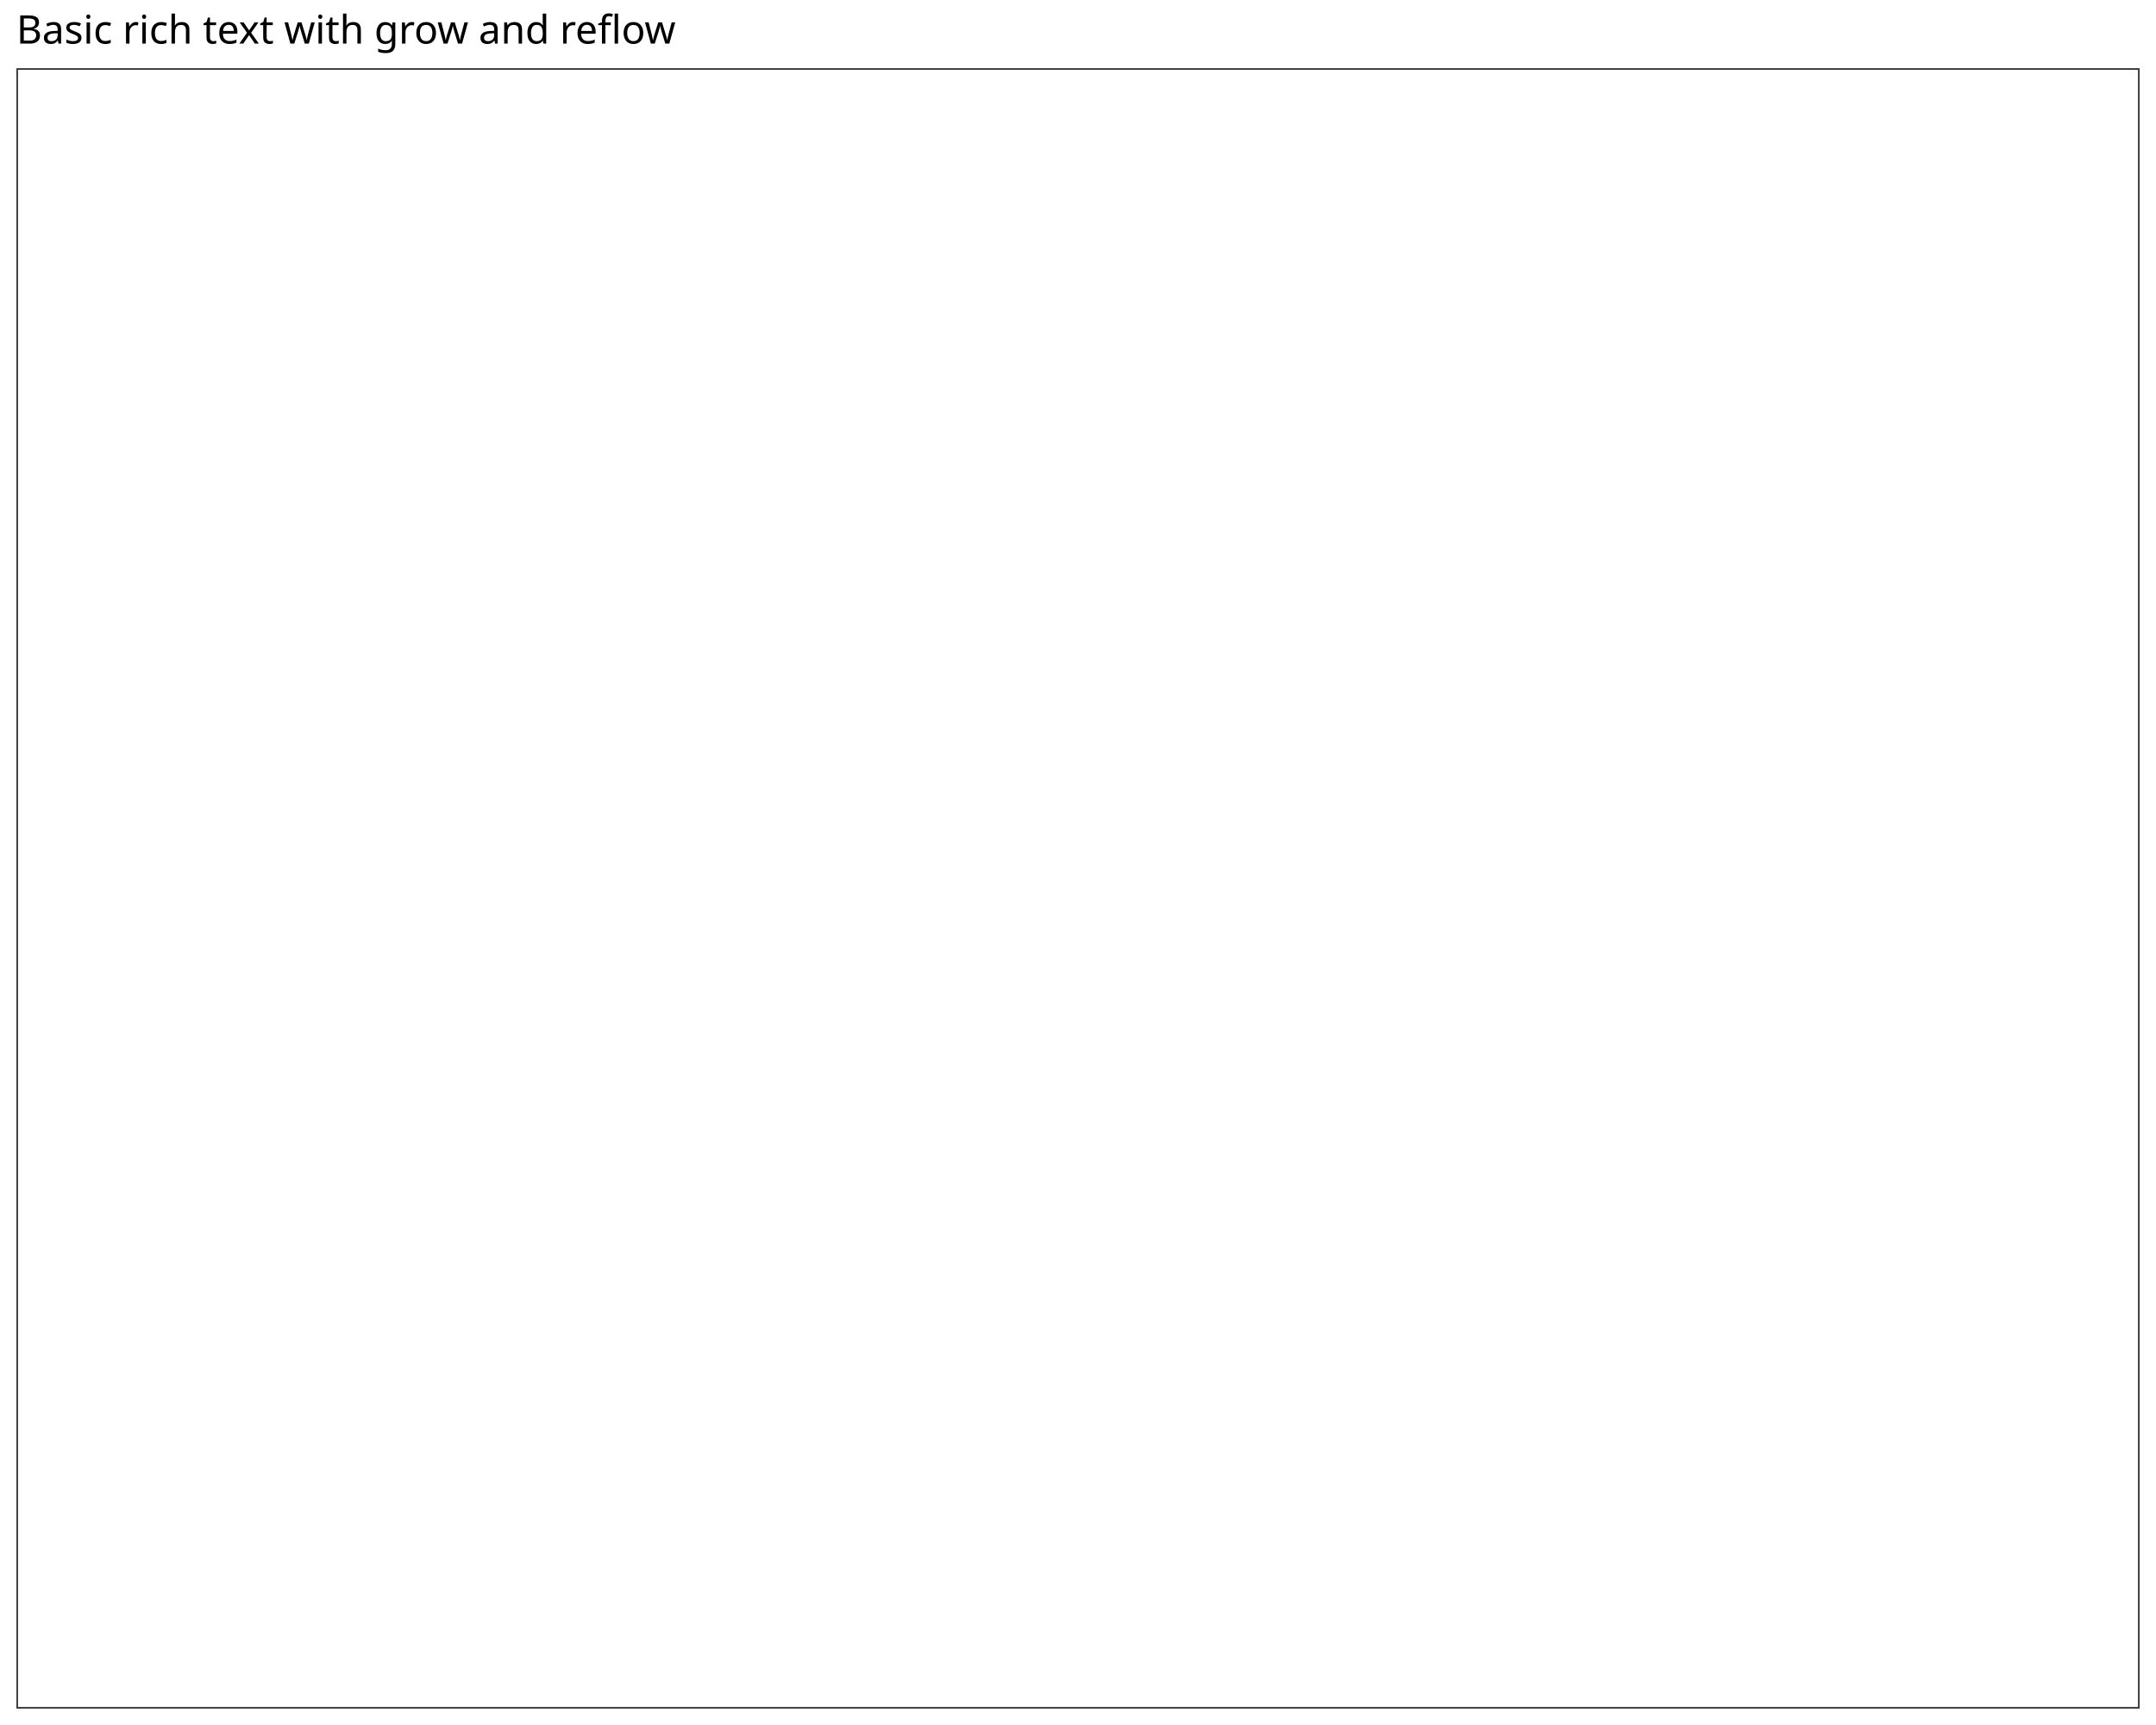
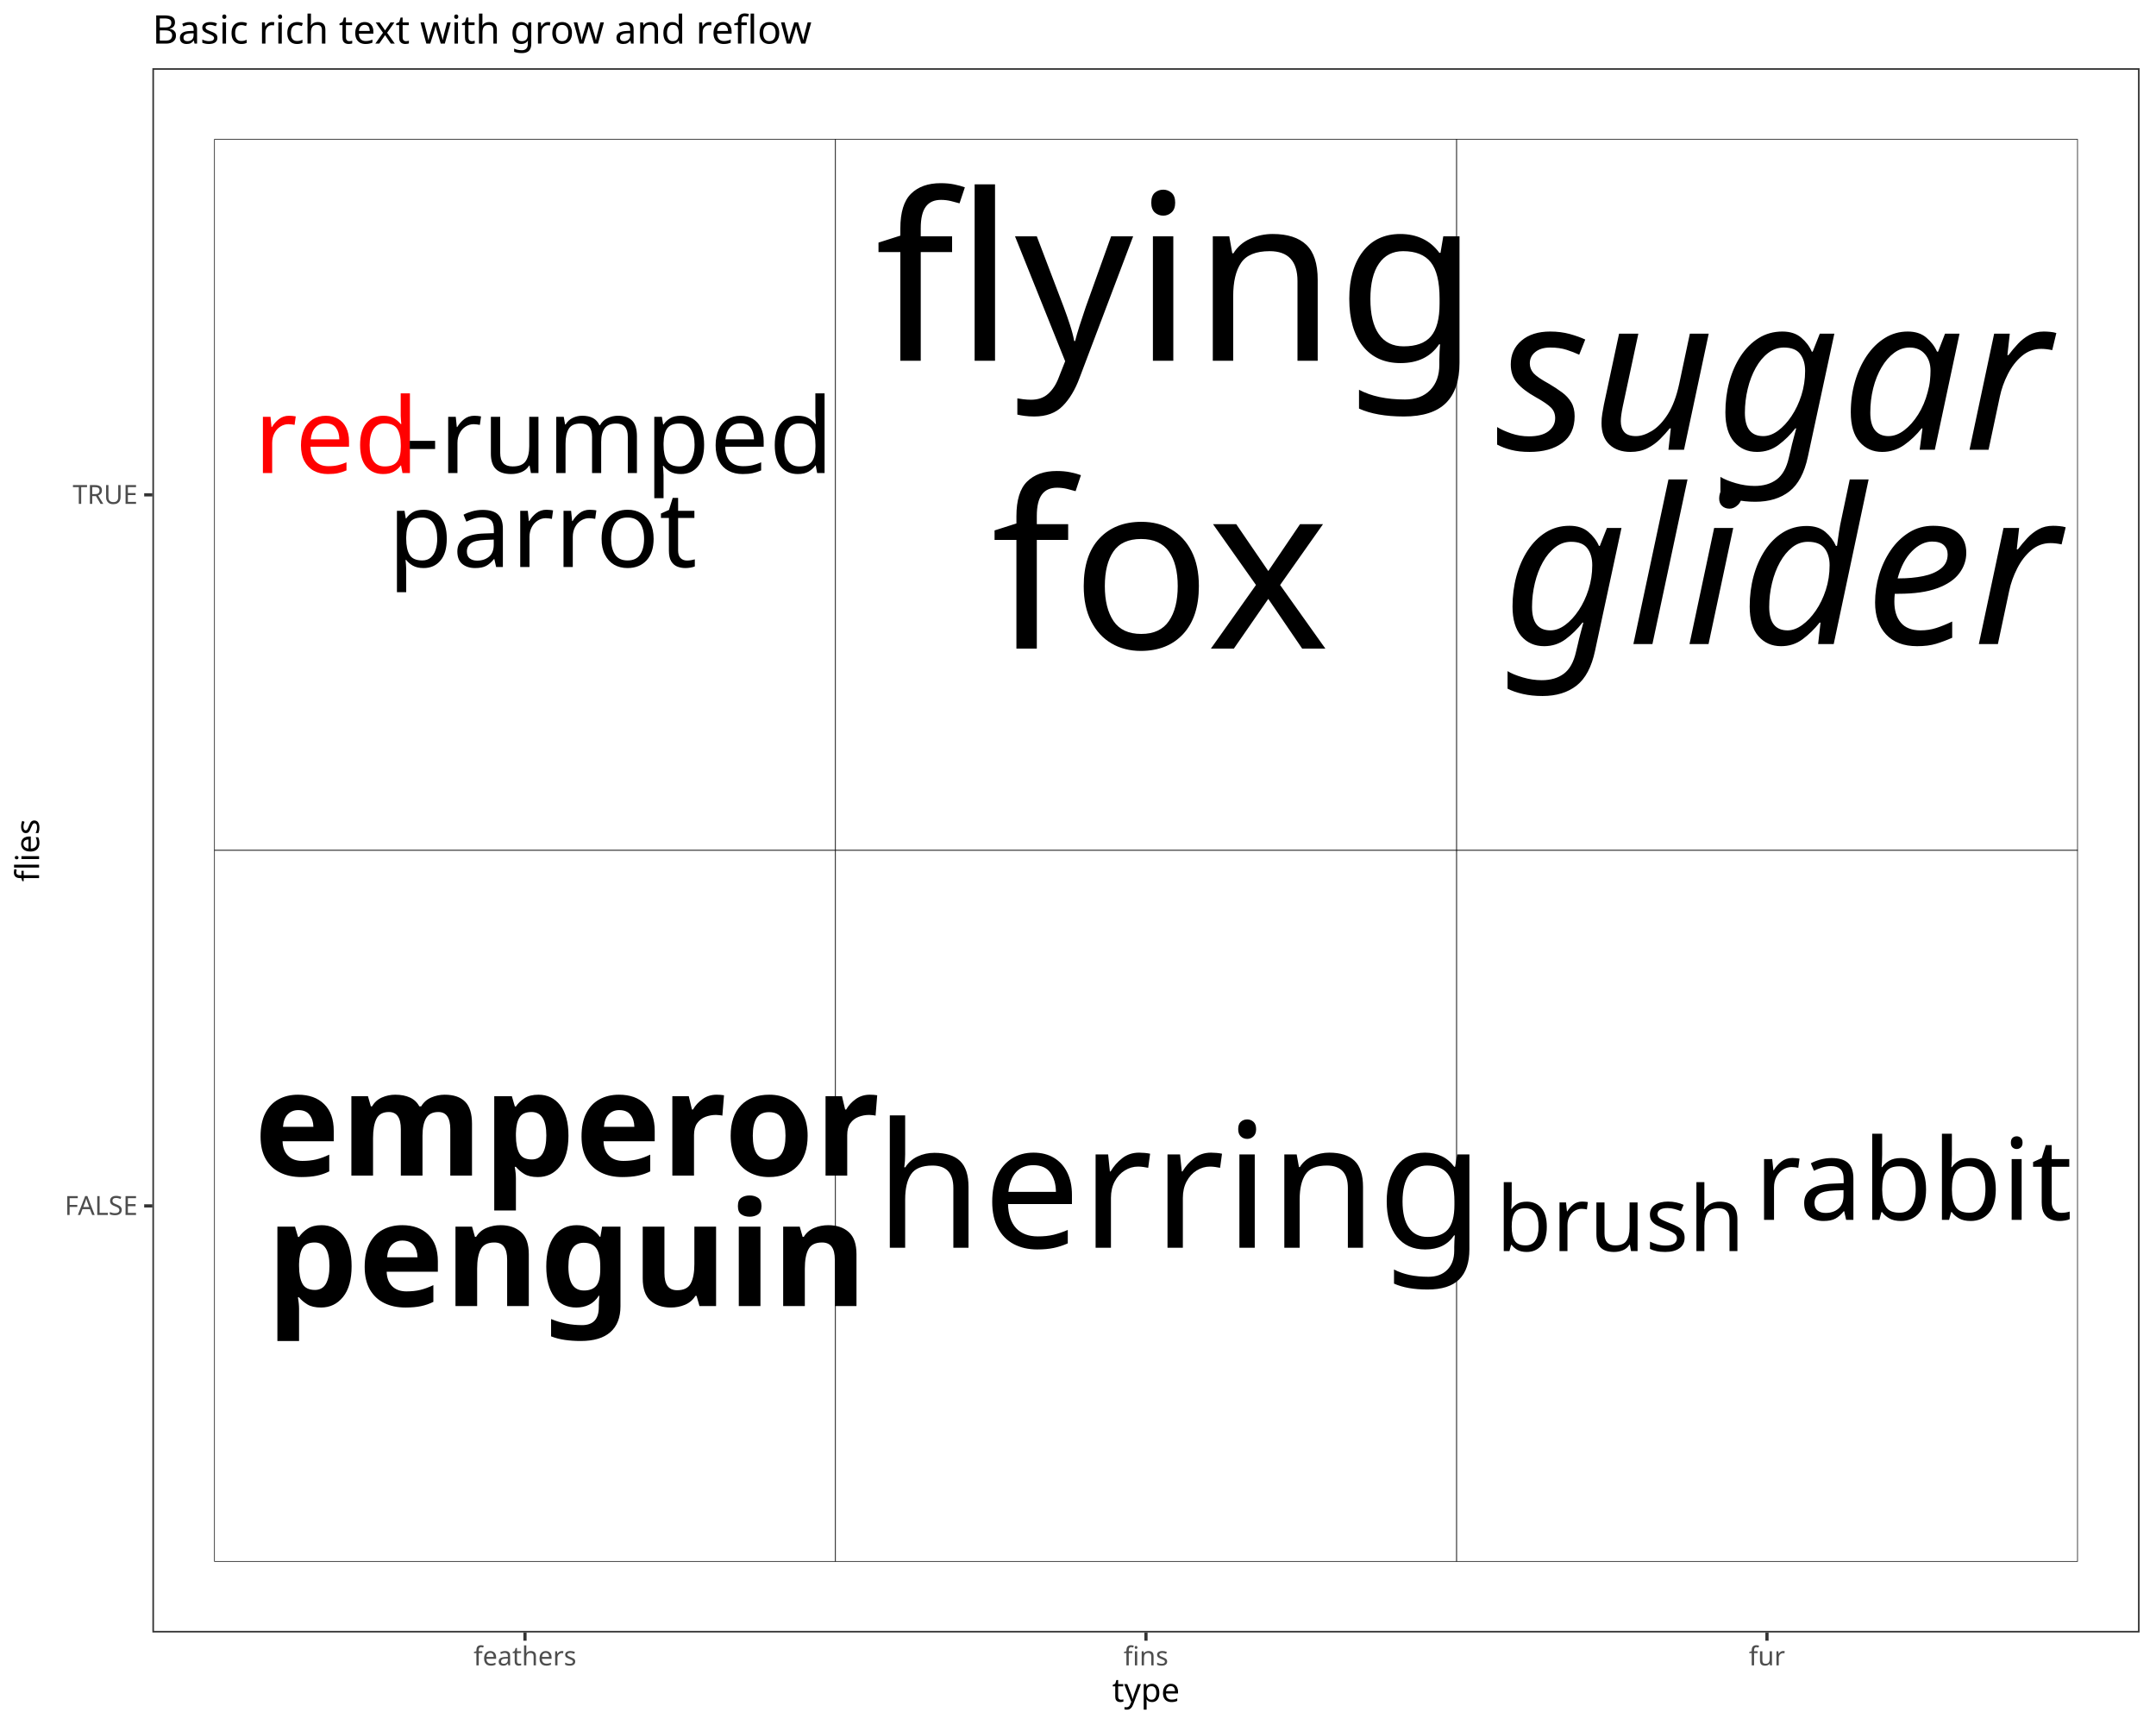
<svg xmlns="http://www.w3.org/2000/svg" class="svglite" data-engine-version="2.0" width="720.00pt" height="576.00pt" viewBox="0 0 720.00 576.00">
  <defs>
    <style type="text/css">
    .svglite line, .svglite polyline, .svglite polygon, .svglite path, .svglite rect, .svglite circle {
      fill: none;
      stroke: #000000;
      stroke-linecap: round;
      stroke-linejoin: round;
      stroke-miterlimit: 10.00;
    }
  </style>
  </defs>
  <rect width="100%" height="100%" style="stroke: none; fill: #FFFFFF;" />
  <defs>
    <clipPath id="cpMC4wMHw3MjAuMDB8MC4wMHw1NzYuMDA=">
      <rect x="0.00" y="0.00" width="720.00" height="576.00" />
    </clipPath>
  </defs>
  <g clip-path="url(#cpMC4wMHw3MjAuMDB8MC4wMHw1NzYuMDA=)">
    <rect x="0.00" y="0.00" width="720.00" height="576.00" style="stroke-width: 1.07; stroke: #FFFFFF; fill: #FFFFFF;" />
  </g>
  <defs>
-     <clipPath id="cpNS40OHw3MTQuNTJ8MjIuNzh8NTcwLjUy">
-       <rect x="5.48" y="22.78" width="709.04" height="547.74" />
+     <clipPath id="cpNTAuODl8NzE0LjUyfDIyLjc4fDU0NS4xMQ==">
+       <rect x="50.89" y="22.78" width="663.63" height="522.33" />
    </clipPath>
  </defs>
-   <g clip-path="url(#cpNS40OHw3MTQuNTJ8MjIuNzh8NTcwLjUy)">
-     <rect x="5.48" y="22.78" width="709.04" height="547.74" style="stroke-width: 1.07; stroke: none; fill: #FFFFFF;" />
-     <rect x="5.48" y="22.78" width="709.04" height="547.74" style="stroke-width: 1.07; stroke: #333333;" />
+   <g clip-path="url(#cpNTAuODl8NzE0LjUyfDIyLjc4fDU0NS4xMQ==)">
+     <rect x="50.89" y="22.78" width="663.63" height="522.33" style="stroke-width: 1.07; stroke: none; fill: #FFFFFF;" />
+     <rect x="71.63" y="46.53" width="207.39" height="237.42" style="stroke-width: 0.21; stroke-linecap: square; stroke-linejoin: miter; fill: #FFFFFF;" />
+     <rect x="71.63" y="283.95" width="207.39" height="237.42" style="stroke-width: 0.21; stroke-linecap: square; stroke-linejoin: miter; fill: #FFFFFF;" />
+     <rect x="486.40" y="46.53" width="207.39" height="237.42" style="stroke-width: 0.21; stroke-linecap: square; stroke-linejoin: miter; fill: #FFFFFF;" />
+     <rect x="486.40" y="283.95" width="207.39" height="237.42" style="stroke-width: 0.21; stroke-linecap: square; stroke-linejoin: miter; fill: #FFFFFF;" />
+     <rect x="279.01" y="46.53" width="207.39" height="237.42" style="stroke-width: 0.21; stroke-linecap: square; stroke-linejoin: miter; fill: #FFFFFF;" />
+     <rect x="279.01" y="283.95" width="207.39" height="237.42" style="stroke-width: 0.21; stroke-linecap: square; stroke-linejoin: miter; fill: #FFFFFF;" />
+     <text x="84.83" y="157.95" style="font-size: 35.01px; fill: #FF0000; font-family: sans;" textLength="50.60px" lengthAdjust="spacingAndGlyphs">red</text>
+     <text x="135.43" y="157.95" style="font-size: 35.01px; font-family: sans;" textLength="130.38px" lengthAdjust="spacingAndGlyphs">-rumped</text>
+     <text x="129.59" y="189.34" style="font-size: 35.01px; font-family: sans;" textLength="91.45px" lengthAdjust="spacingAndGlyphs">parrot</text>
+     <text x="84.83" y="392.55" style="font-size: 48.59px; font-weight: bold; font-family: sans;" textLength="180.98px" lengthAdjust="spacingAndGlyphs">emperor</text>
+     <text x="88.84" y="436.12" style="font-size: 48.59px; font-weight: bold; font-family: sans;" textLength="172.96px" lengthAdjust="spacingAndGlyphs">penguin</text>
+     <text x="499.60" y="150.19" style="font-size: 72.33px; font-style: italic; font-family: sans;" textLength="180.98px" lengthAdjust="spacingAndGlyphs">sugar</text>
+     <text x="501.64" y="215.05" style="font-size: 72.33px; font-style: italic; font-family: sans;" textLength="176.90px" lengthAdjust="spacingAndGlyphs">glider</text>
+     <text x="499.60" y="417.75" style="font-size: 30.28px; font-family: sans;" textLength="75.77px" lengthAdjust="spacingAndGlyphs">brush</text>
+     <text x="585.89" y="407.33" style="font-size: 37.86px; font-family: sans;" textLength="94.69px" lengthAdjust="spacingAndGlyphs">rabbit</text>
+     <text x="292.22" y="120.46" style="font-size: 77.52px; font-family: sans;" textLength="180.98px" lengthAdjust="spacingAndGlyphs">flying</text>
+     <text x="330.98" y="216.57" style="font-size: 77.52px; font-family: sans;" textLength="103.44px" lengthAdjust="spacingAndGlyphs">fox</text>
+     <text x="292.22" y="416.63" style="font-size: 58.14px; font-family: sans;" textLength="180.98px" lengthAdjust="spacingAndGlyphs">herring</text>
+     <rect x="50.89" y="22.78" width="663.63" height="522.33" style="stroke-width: 1.07; stroke: #333333;" />
  </g>
  <g clip-path="url(#cpMC4wMHw3MjAuMDB8MC4wMHw1NzYuMDA=)">
-     <text x="5.48" y="14.56" style="font-size: 13.20px; font-family: sans;" textLength="206.17px" lengthAdjust="spacingAndGlyphs">Basic rich text with grow and reflow</text>
+     <text x="45.96" y="405.69" text-anchor="end" style="font-size: 8.80px; fill: #4D4D4D; font-family: sans;" textLength="27.88px" lengthAdjust="spacingAndGlyphs">FALSE</text>
+     <text x="45.96" y="168.26" text-anchor="end" style="font-size: 8.80px; fill: #4D4D4D; font-family: sans;" textLength="23.96px" lengthAdjust="spacingAndGlyphs">TRUE</text>
+     <polyline points="48.15,402.66 50.89,402.66 " style="stroke-width: 1.07; stroke: #333333; stroke-linecap: butt;" />
+     <polyline points="48.15,165.24 50.89,165.24 " style="stroke-width: 1.07; stroke: #333333; stroke-linecap: butt;" />
+     <polyline points="175.32,547.85 175.32,545.11 " style="stroke-width: 1.07; stroke: #333333; stroke-linecap: butt;" />
+     <polyline points="382.70,547.85 382.70,545.11 " style="stroke-width: 1.07; stroke: #333333; stroke-linecap: butt;" />
+     <polyline points="590.09,547.85 590.09,545.11 " style="stroke-width: 1.07; stroke: #333333; stroke-linecap: butt;" />
+     <text x="175.32" y="556.10" text-anchor="middle" style="font-size: 8.80px; fill: #4D4D4D; font-family: sans;" textLength="31.80px" lengthAdjust="spacingAndGlyphs">feathers</text>
+     <text x="382.70" y="556.10" text-anchor="middle" style="font-size: 8.80px; fill: #4D4D4D; font-family: sans;" textLength="13.70px" lengthAdjust="spacingAndGlyphs">fins</text>
+     <text x="590.09" y="556.10" text-anchor="middle" style="font-size: 8.80px; fill: #4D4D4D; font-family: sans;" textLength="10.27px" lengthAdjust="spacingAndGlyphs">fur</text>
+     <text x="382.70" y="568.24" text-anchor="middle" style="font-size: 11.00px; font-family: sans;" textLength="20.80px" lengthAdjust="spacingAndGlyphs">type</text>
+     <text transform="translate(13.05,283.95) rotate(-90)" text-anchor="middle" style="font-size: 11.00px; font-family: sans;" textLength="19.56px" lengthAdjust="spacingAndGlyphs">flies</text>
+     <text x="50.89" y="14.56" style="font-size: 13.20px; font-family: sans;" textLength="206.17px" lengthAdjust="spacingAndGlyphs">Basic rich text with grow and reflow</text>
  </g>
</svg>
